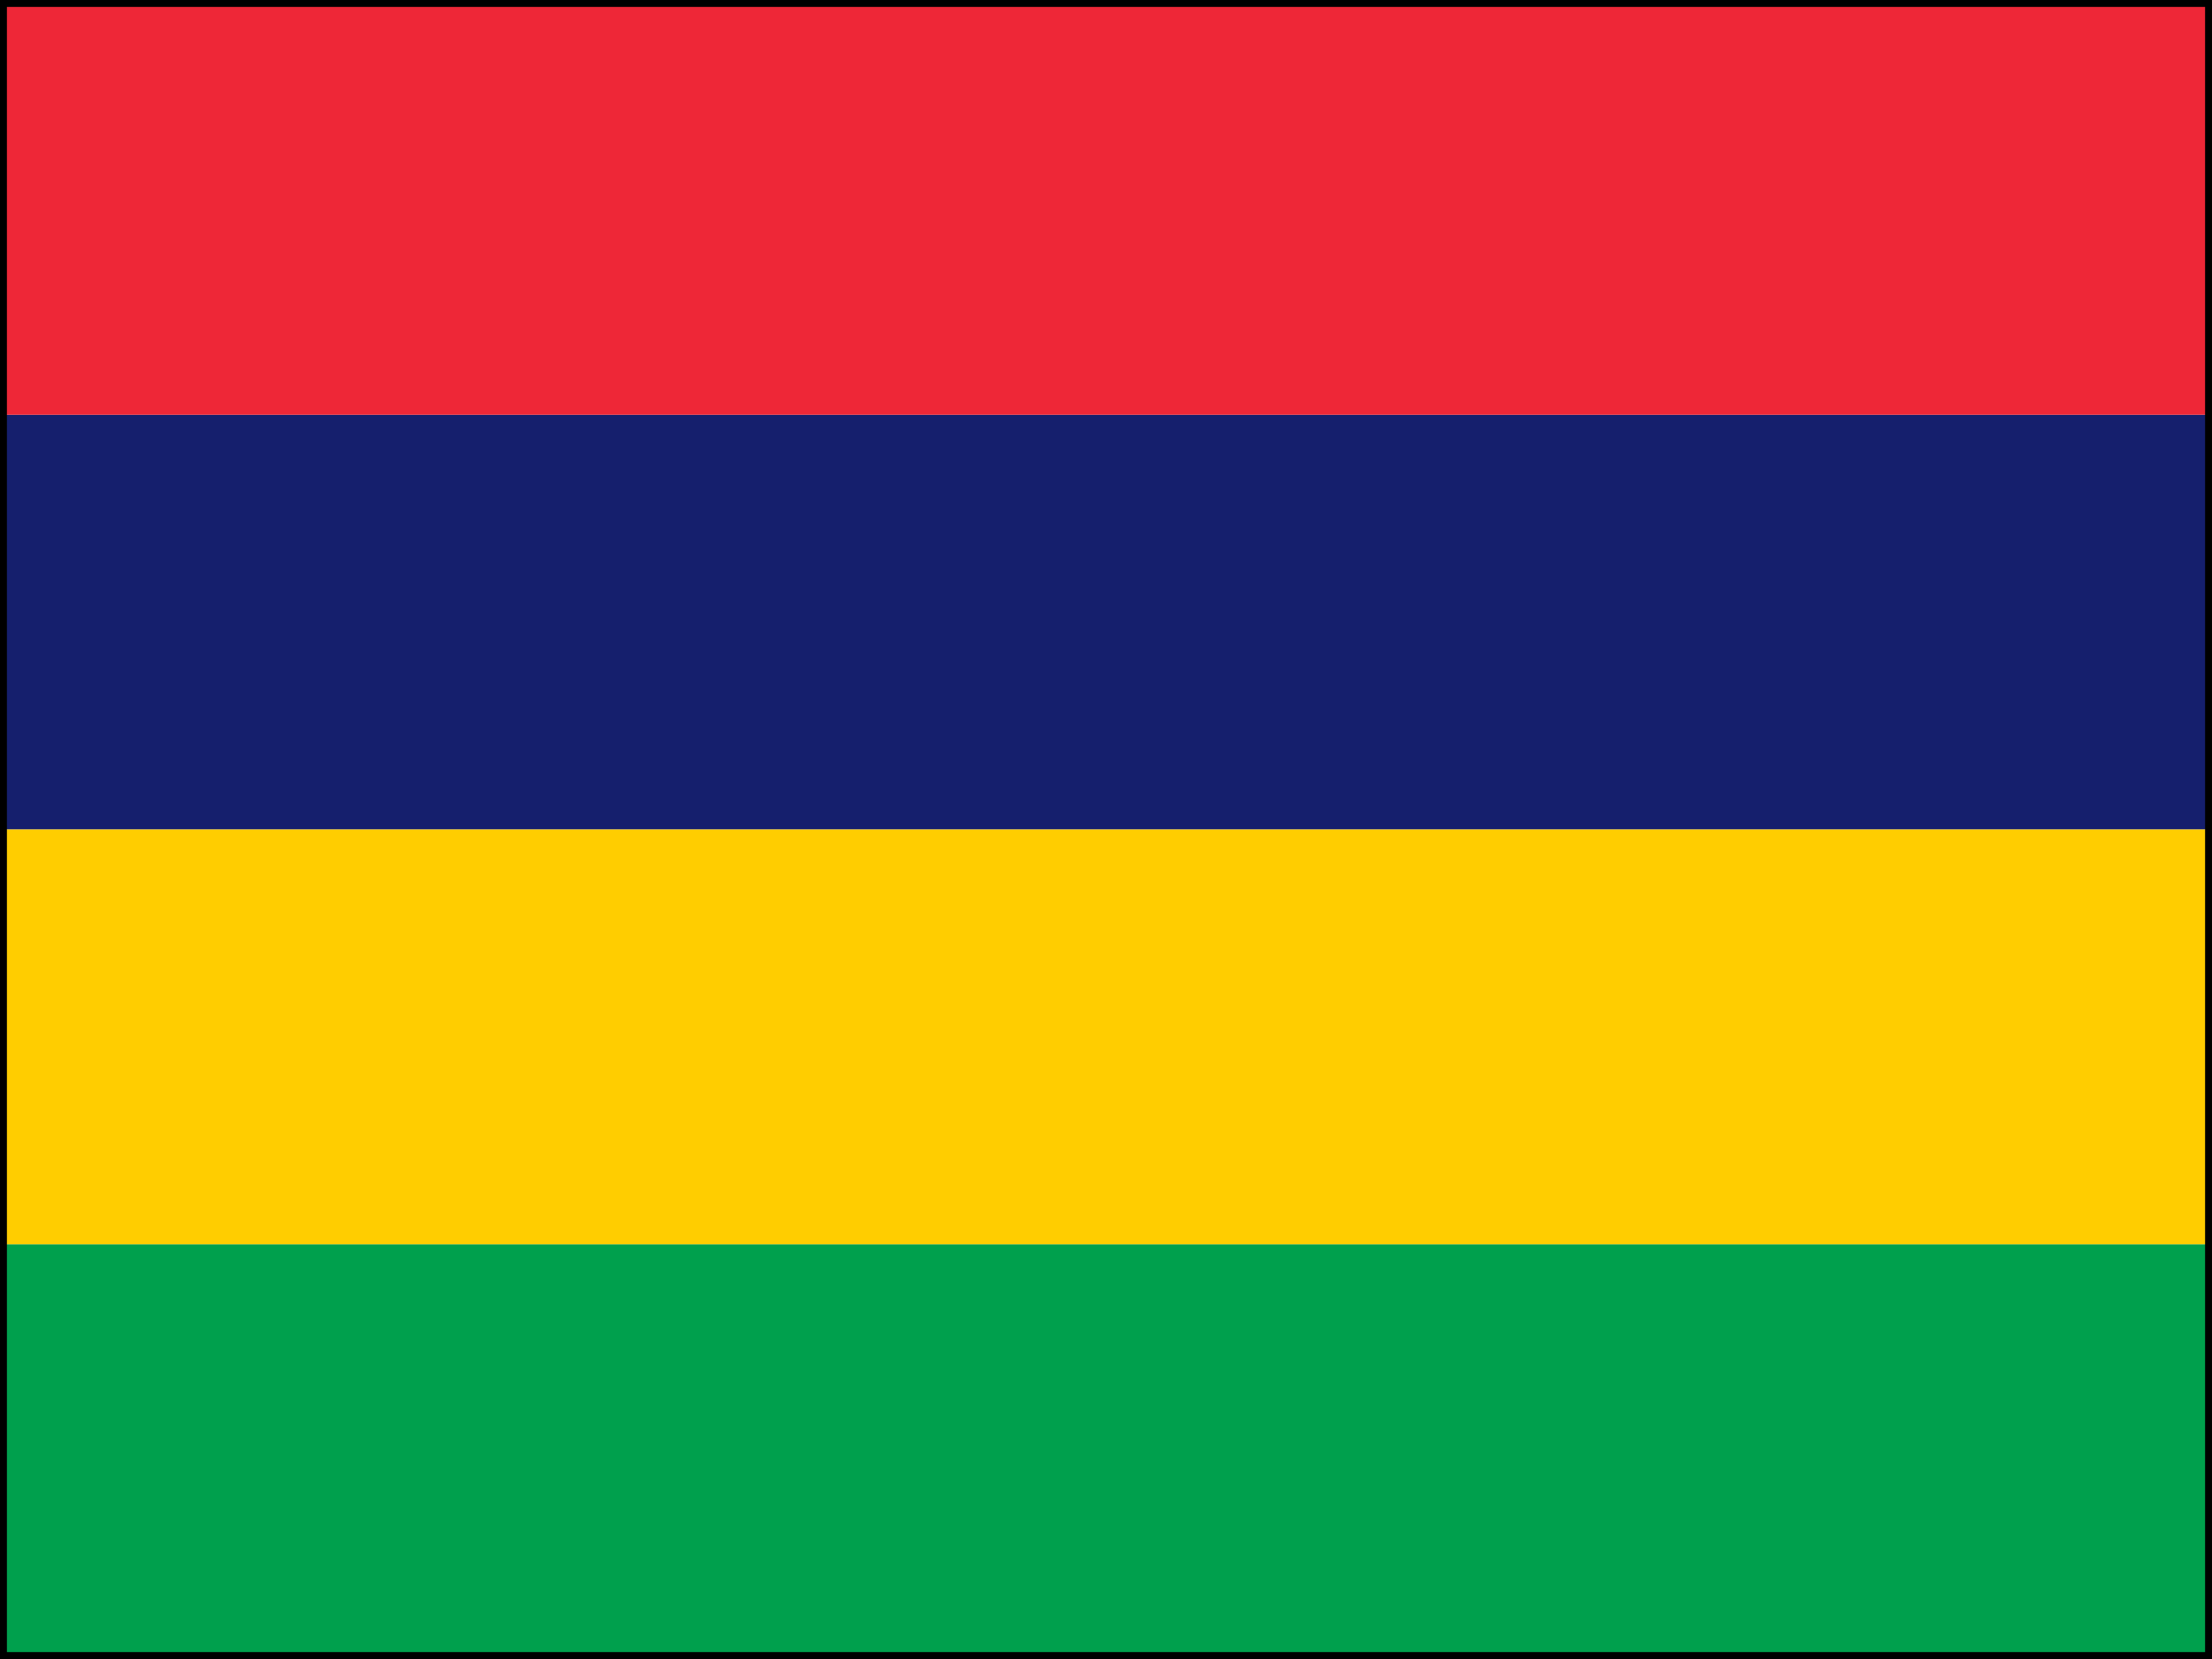
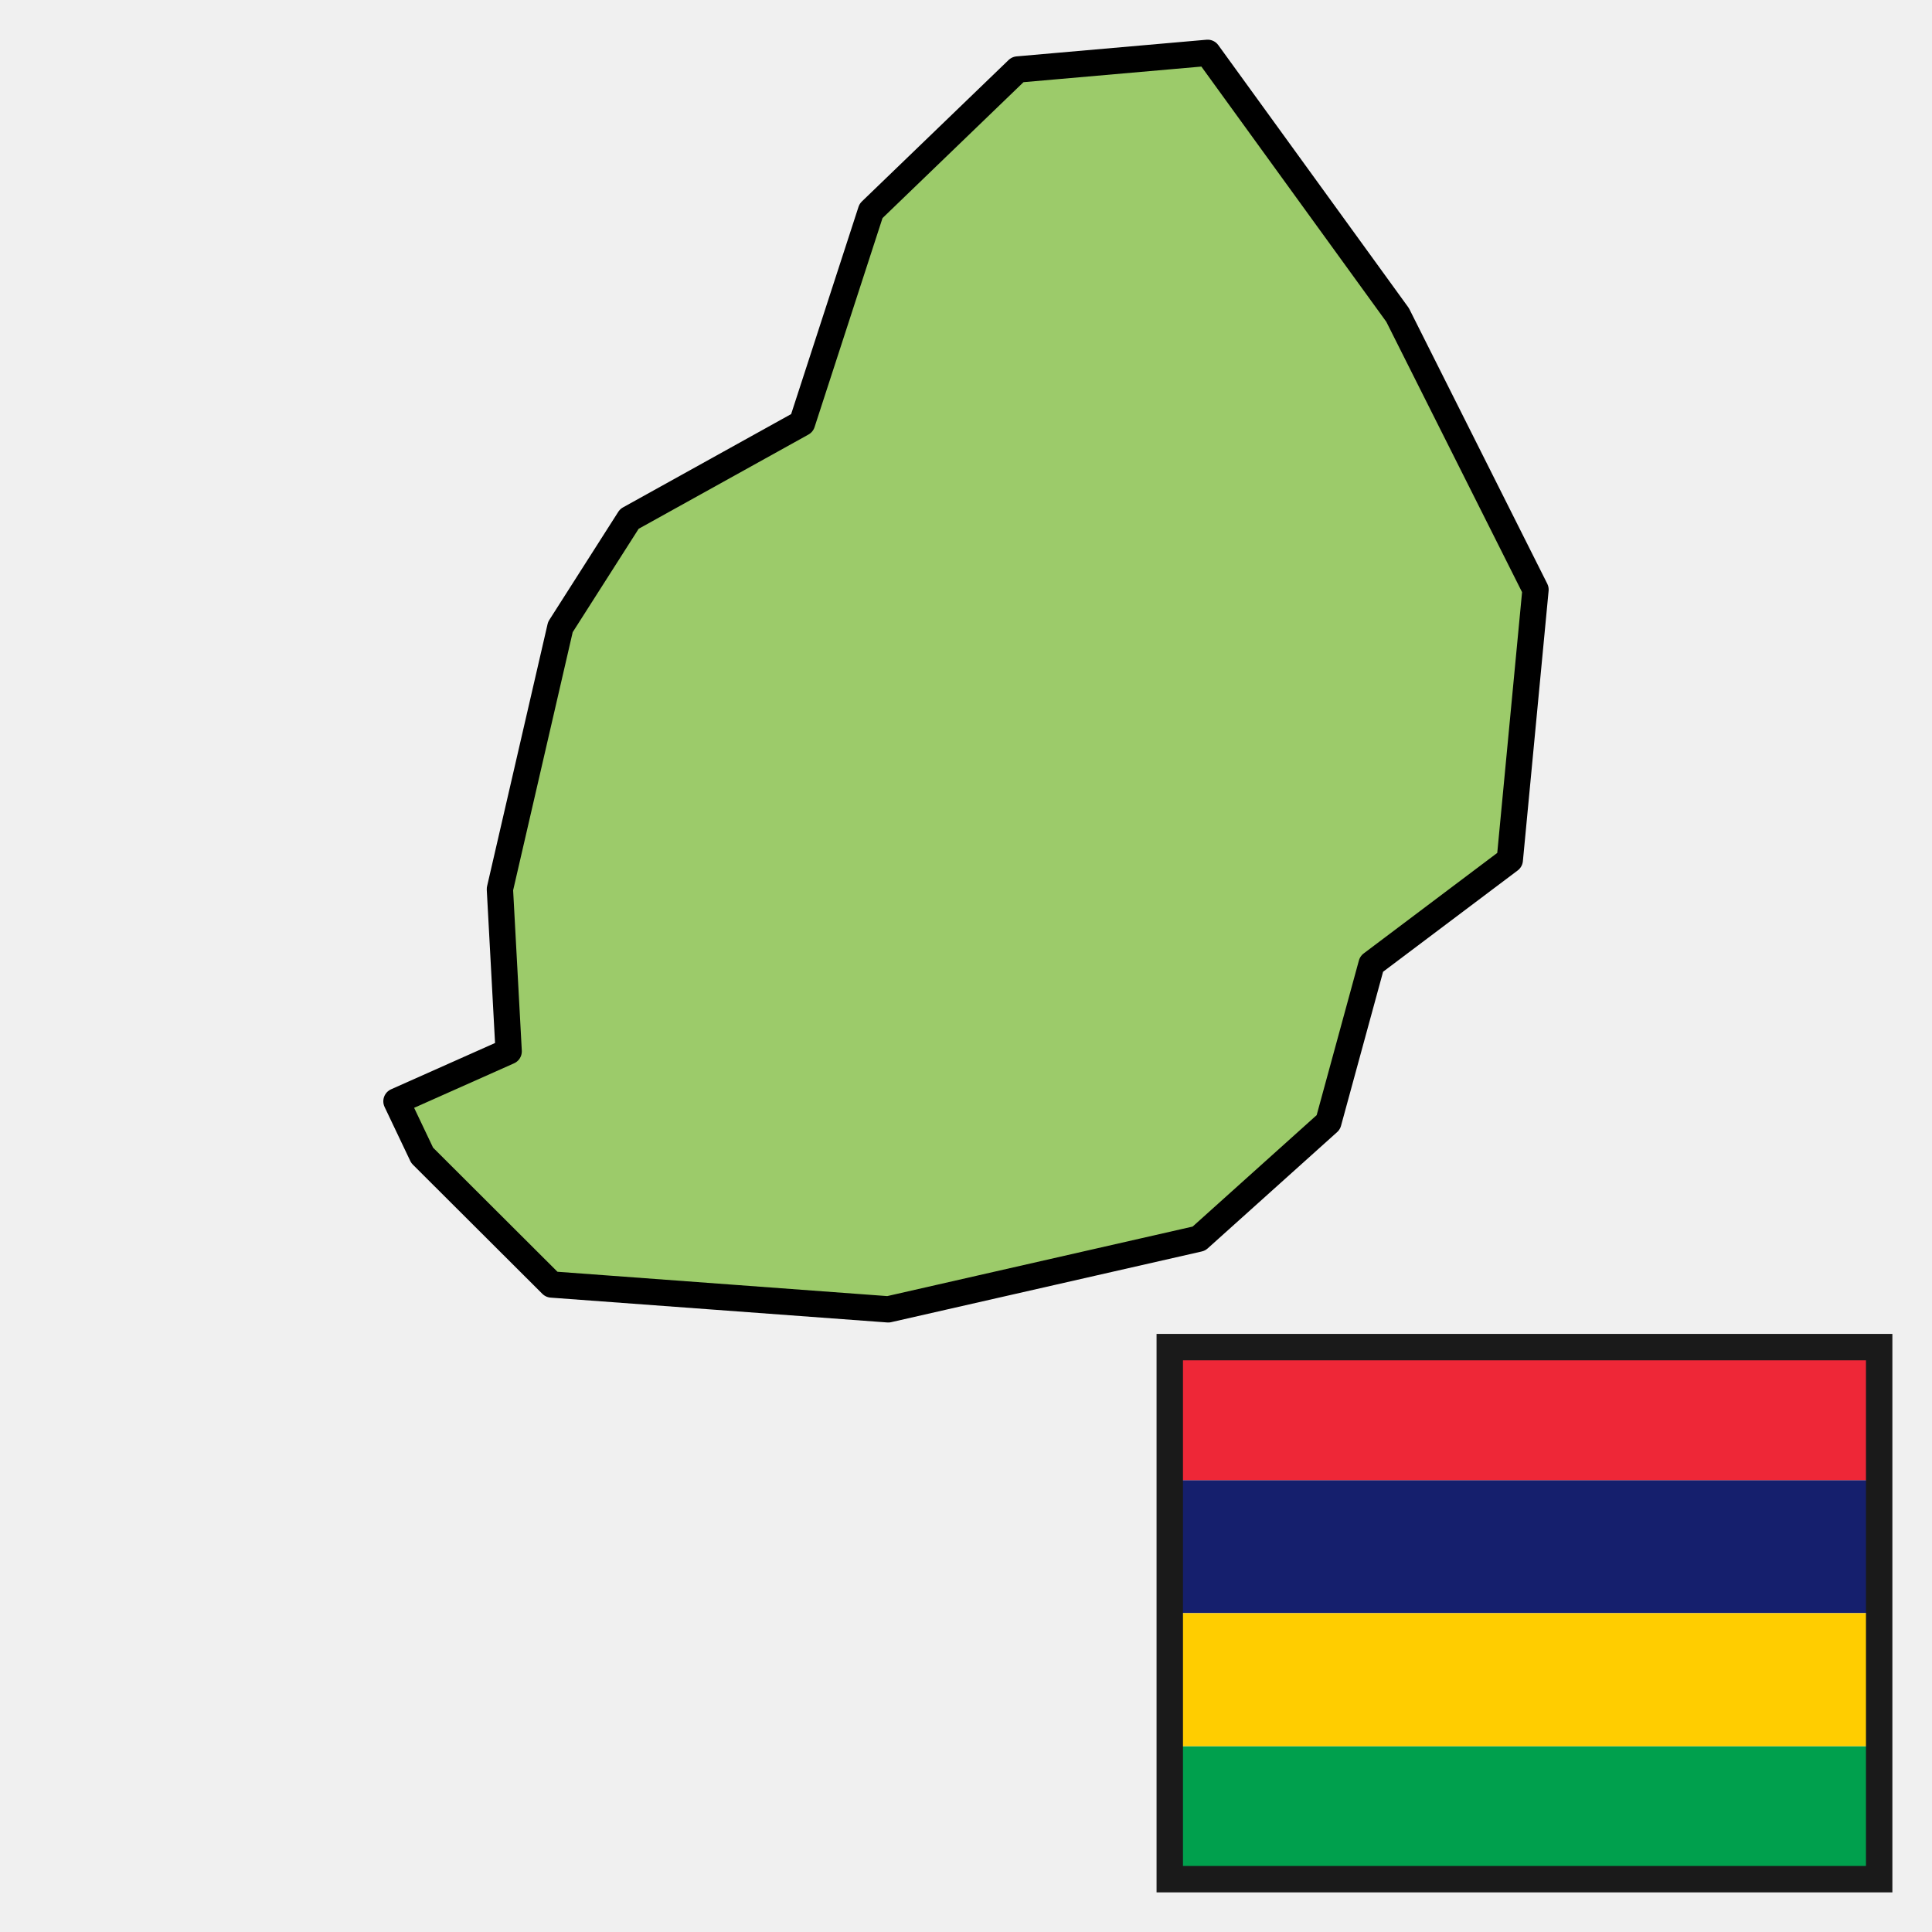
- <svg xmlns="http://www.w3.org/2000/svg" id="flag-icons-mu" viewBox="0 0 640 480" data-copyright="© 2026 Sensory App House">
-   <g fill-rule="evenodd">
-     <path fill="#00a04d" d="M0 360h640v120H0z" />
-     <path fill="#151f6d" d="M0 120h640v120H0z" />
-     <path fill="#ee2737" d="M0 0h640v120H0z" />
-     <path fill="#ffcd00" d="M0 240h640v120H0z" />
+ <svg xmlns="http://www.w3.org/2000/svg" viewBox="0 0 512 512">
+   <g transform="translate(57.75 -17.75) scale(0.7744)">
+     <path d="M 335.7 446.8 L 229.4 471.0 L 114.2 462.5 L 69.9 418.3 L 61.1 399.8 L 99.5 382.7 L 96.5 327.2 L 117.2 237.5 L 140.8 200.5 L 199.9 167.7 L 223.5 95.1 L 273.7 46.7 L 338.7 41.0 L 403.7 130.7 L 450.9 224.7 L 442.1 317.2 L 394.8 352.8 L 380.0 407.0 L 335.7 446.8 Z" fill="#9ccb6a" stroke="#000000" stroke-width="9" stroke-linejoin="round" fill-rule="evenodd" />
  </g>
-   <rect x="1" y="1" width="638" height="478" fill="none" stroke="#000000" stroke-width="2" />
+   <rect x="310" y="357" width="188" height="141" fill="#ffffff" />
+   <g transform="translate(310 357) scale(0.29375)">
+     <g fill-rule="evenodd">
+       <path fill="#00a04d" d="M0 360h640v120H0z" />
+       <path fill="#151f6d" d="M0 120h640v120H0z" />
+       <path fill="#ee2737" d="M0 0h640v120H0z" />
+       <path fill="#ffcd00" d="M0 240h640v120H0z" />
+     </g>
+     <rect x="1" y="1" width="638" height="478" fill="none" stroke="#000000" stroke-width="2" />
+   </g>
+   <rect x="310" y="357" width="188" height="141" fill="none" stroke="#1a1a1a" stroke-width="7" />
</svg>
